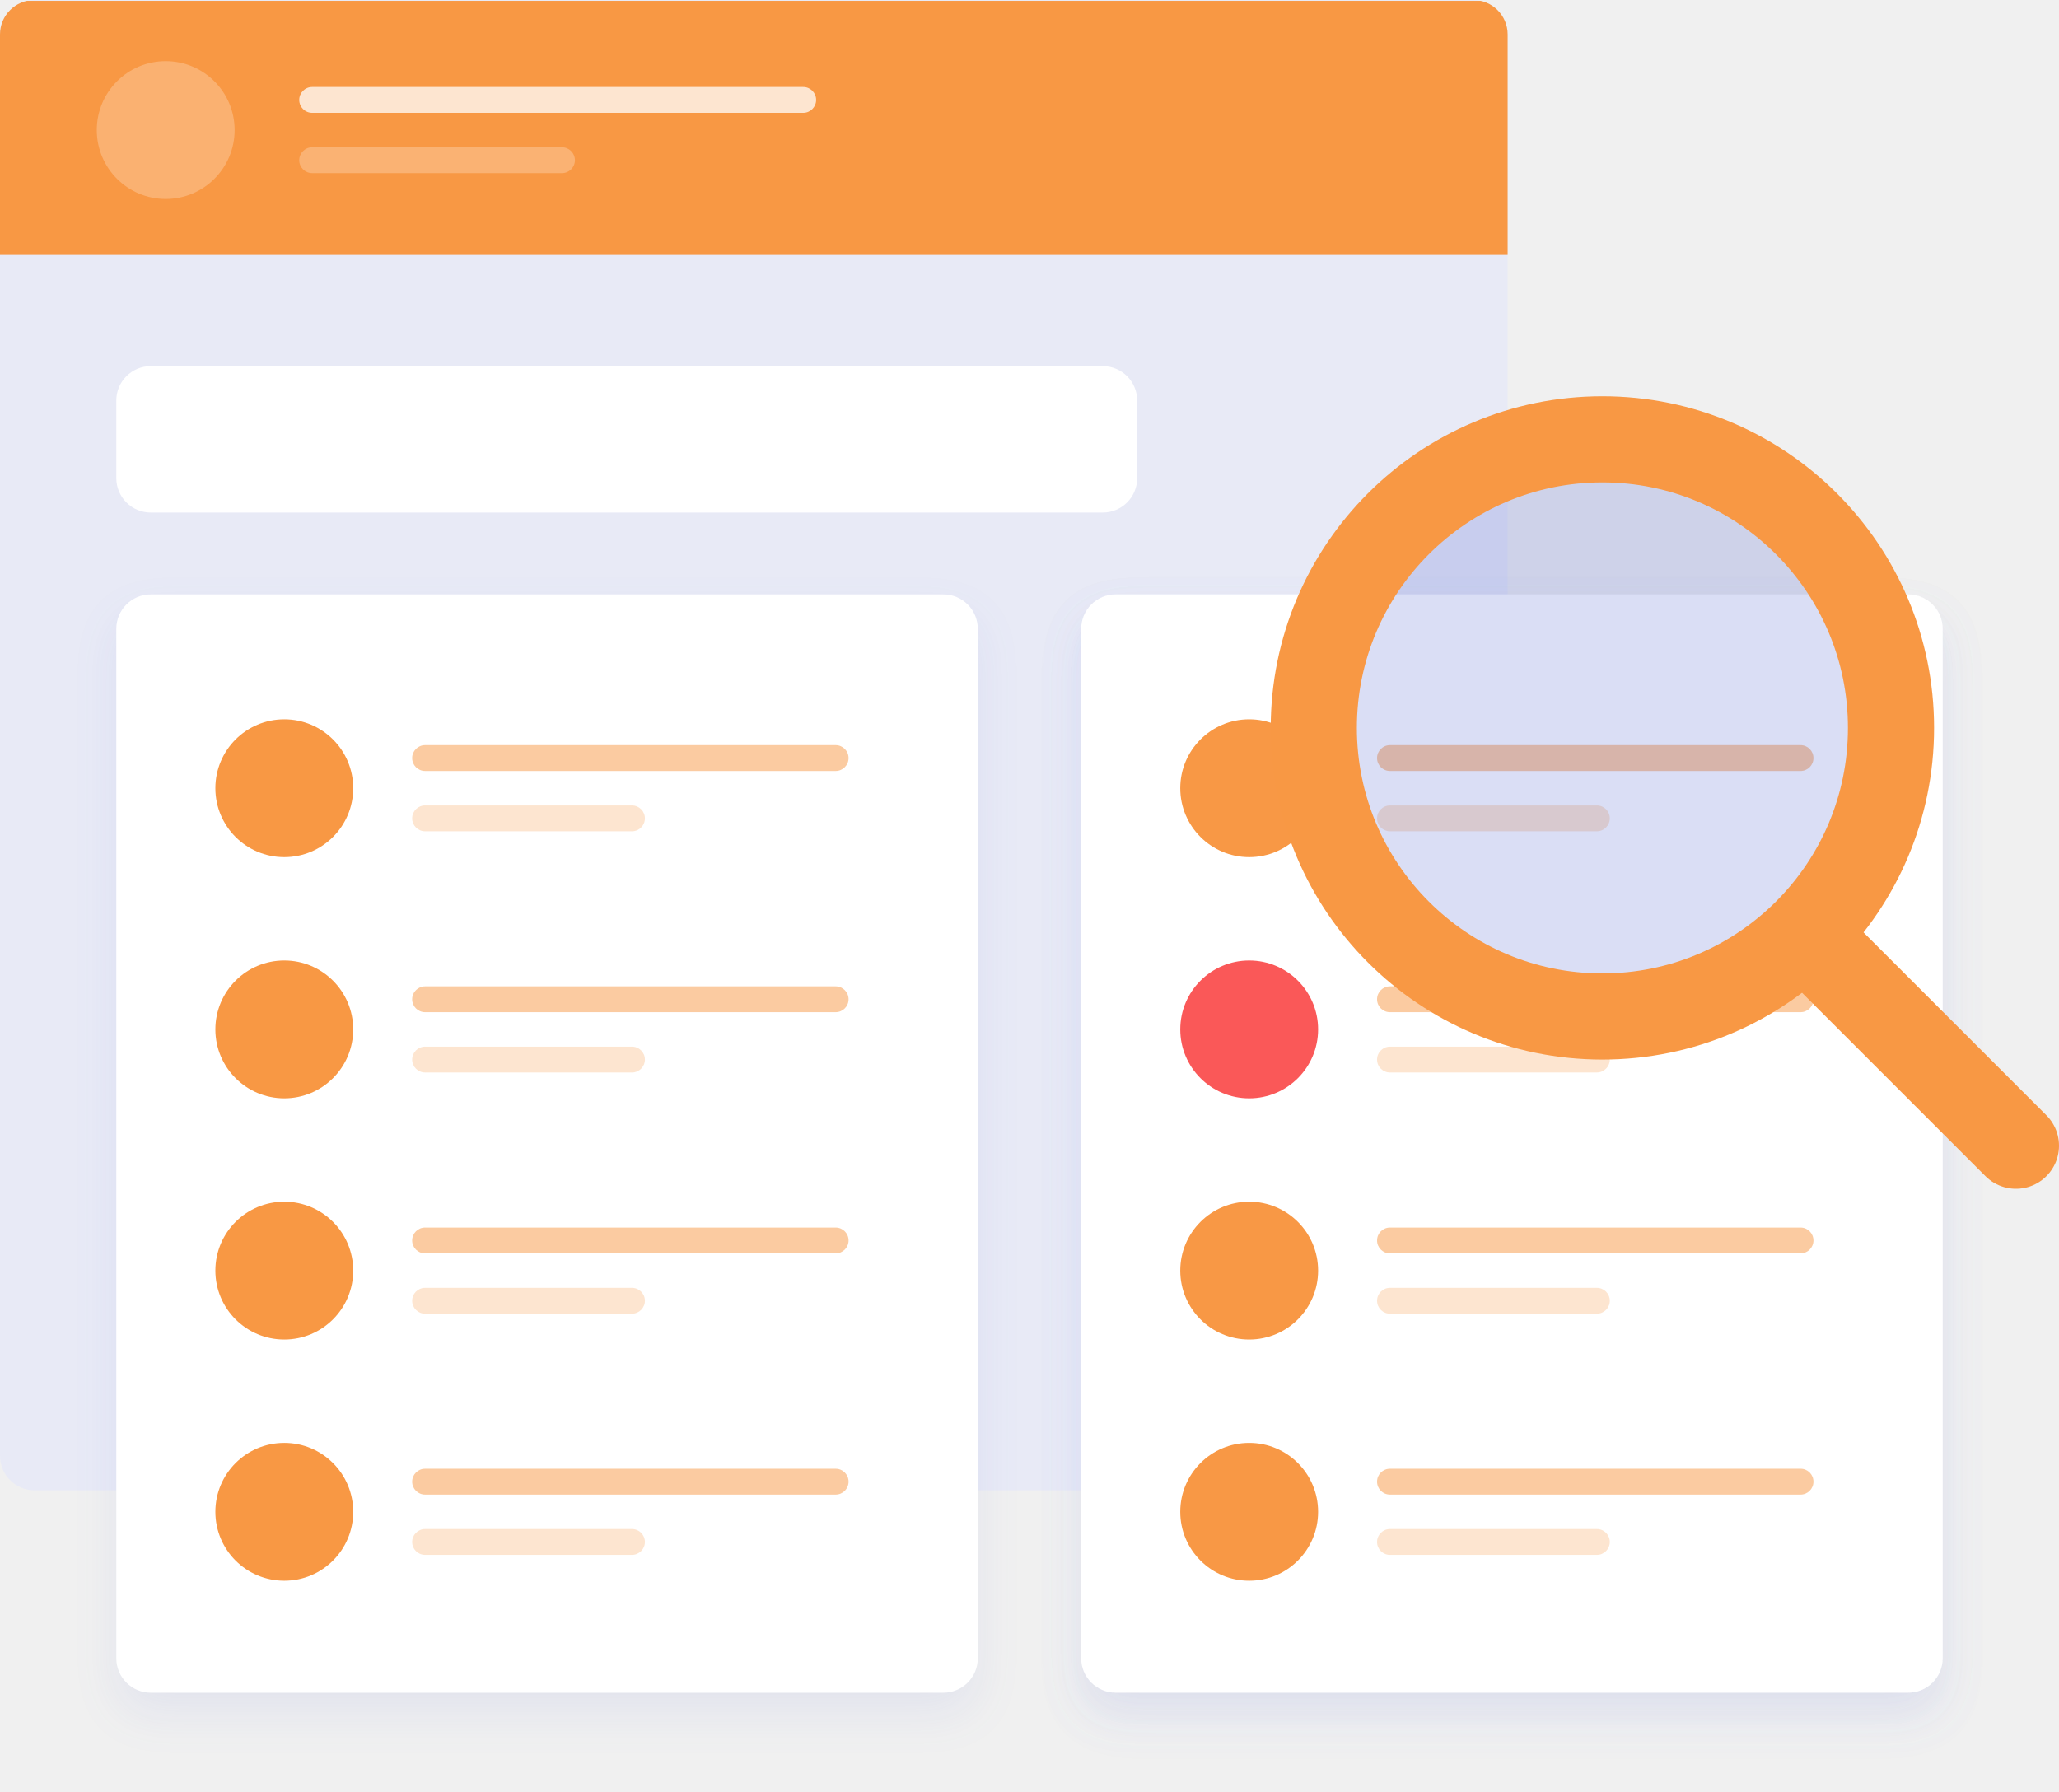
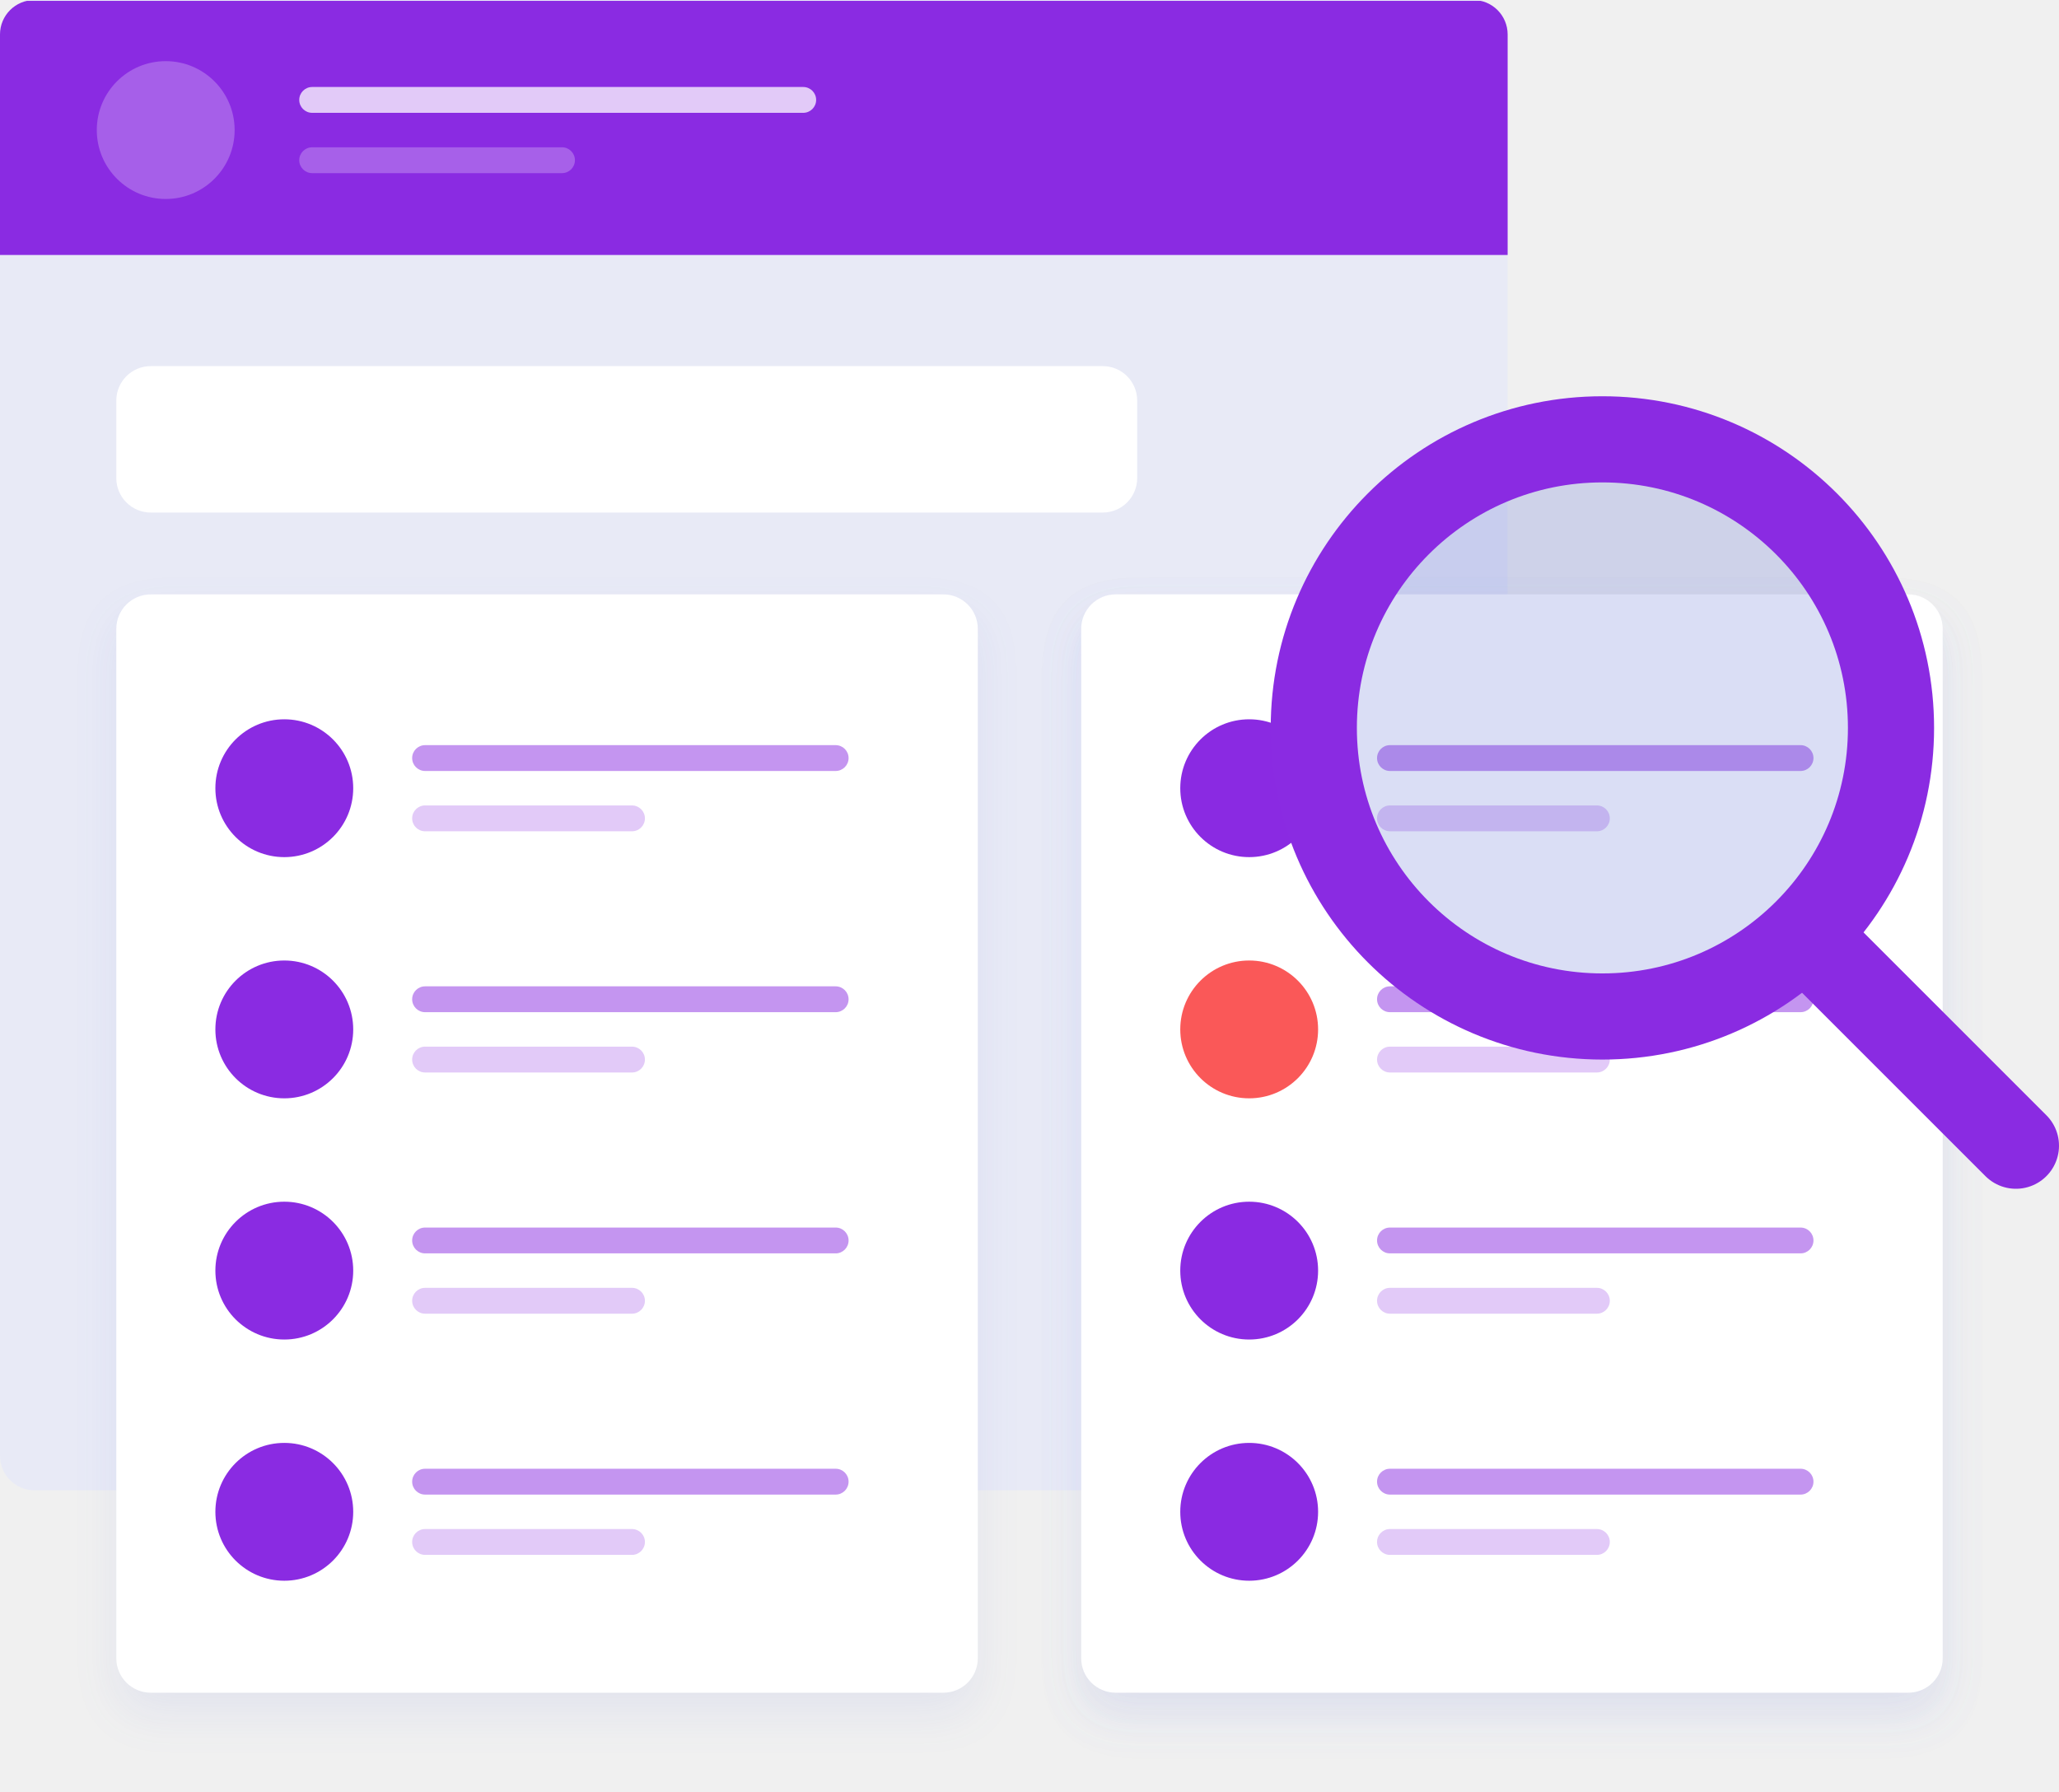
<svg xmlns="http://www.w3.org/2000/svg" xmlns:xlink="http://www.w3.org/1999/xlink" width="478" height="416">
  <defs>
    <rect id="a" width="350" height="346" rx="8" />
    <rect id="d" width="200" height="255" rx="8" />
    <filter id="c" width="117.5%" height="113.7%" x="-8.8%" y="-4.9%" filterUnits="objectBoundingBox">
      <feOffset dy="5" in="SourceAlpha" result="shadowOffsetOuter1" />
      <feGaussianBlur in="shadowOffsetOuter1" result="shadowBlurOuter1" stdDeviation="5" />
      <feColorMatrix in="shadowBlurOuter1" values="0 0 0 0 0.285 0 0 0 0 0.364 0 0 0 0 0.811 0 0 0 0.083 0" />
    </filter>
    <filter id="e" width="139.5%" height="131%" x="-19.8%" y="-13.5%" filterUnits="objectBoundingBox">
      <feOffset dy="5" in="SourceAlpha" result="shadowOffsetOuter1" />
      <feGaussianBlur in="shadowOffsetOuter1" result="shadowBlurOuter1" stdDeviation="5" />
      <feColorMatrix in="shadowBlurOuter1" result="shadowMatrixOuter1" values="0 0 0 0 0.285 0 0 0 0 0.364 0 0 0 0 0.811 0 0 0 0.083 0" />
      <feMerge>
        <feMergeNode in="shadowMatrixOuter1" />
        <feMergeNode in="SourceGraphic" />
      </feMerge>
    </filter>
    <rect id="g" width="200" height="255" rx="8" />
    <filter id="f" width="117.5%" height="113.7%" x="-8.8%" y="-4.9%" filterUnits="objectBoundingBox">
      <feOffset dy="5" in="SourceAlpha" result="shadowOffsetOuter1" />
      <feGaussianBlur in="shadowOffsetOuter1" result="shadowBlurOuter1" stdDeviation="5" />
      <feColorMatrix in="shadowBlurOuter1" values="0 0 0 0 0.285 0 0 0 0 0.364 0 0 0 0 0.811 0 0 0 0.083 0" />
    </filter>
  </defs>
  <g fill="none" fill-rule="evenodd">
    <mask id="b" fill="#fff">
      <use xlink:href="#a" />
    </mask>
    <use fill="#E8EAF6" fill-rule="nonzero" xlink:href="#a" />
    <g mask="url(#b)">
-       <path fill="#f89844" d="M-3.53.197h547v59h-547z" />
+       <path fill="#8a2be2" d="M-3.53.197h547v59h-547z" />
      <g transform="translate(22.47 14.197)" fill="#FFF">
        <circle cx="16" cy="16" r="16" opacity=".245" />
        <g transform="translate(47 6)">
          <rect width="120" height="6" opacity=".75" rx="3" />
          <rect width="64" height="6" y="14" opacity=".25" rx="3" />
        </g>
      </g>
    </g>
    <g transform="translate(27 138)">
      <use fill="#000" filter="url(#c)" xlink:href="#d" />
      <use fill="#FFF" xlink:href="#d" />
      <g transform="translate(23 29)">
-         <rect width="101.317" height="6" x="45.683" y="6" fill="#f89844" opacity=".5" rx="3" />
-         <circle cx="16" cy="16" r="16" fill="#f89844" />
-         <rect width="54.036" height="6" x="45.683" y="20" fill="#f89844" opacity=".25" rx="3" />
+         <rect width="101.317" height="6" x="45.683" y="6" fill="#8a2be2" opacity=".5" rx="3" />
+         <circle cx="16" cy="16" r="16" fill="#8a2be2" />
+         <rect width="54.036" height="6" x="45.683" y="20" fill="#8a2be2" opacity=".25" rx="3" />
        <g transform="translate(0 56)">
-           <circle cx="16" cy="16" r="16" fill="#f89844" />
-           <rect width="101.317" height="6" x="45.683" y="6" fill="#f89844" opacity=".5" rx="3" />
-           <rect width="54.036" height="6" x="45.683" y="20" fill="#f89844" opacity=".25" rx="3" />
+           <circle cx="16" cy="16" r="16" fill="#8a2be2" />
+           <rect width="101.317" height="6" x="45.683" y="6" fill="#8a2be2" opacity=".5" rx="3" />
+           <rect width="54.036" height="6" x="45.683" y="20" fill="#8a2be2" opacity=".25" rx="3" />
        </g>
        <g transform="translate(0 112)">
-           <circle cx="16" cy="16" r="16" fill="#f89844" />
-           <rect width="101.317" height="6" x="45.683" y="6" fill="#f89844" opacity=".5" rx="3" />
-           <rect width="54.036" height="6" x="45.683" y="20" fill="#f89844" opacity=".25" rx="3" />
+           <circle cx="16" cy="16" r="16" fill="#8a2be2" />
+           <rect width="101.317" height="6" x="45.683" y="6" fill="#8a2be2" opacity=".5" rx="3" />
+           <rect width="54.036" height="6" x="45.683" y="20" fill="#8a2be2" opacity=".25" rx="3" />
        </g>
        <g transform="translate(0 168)">
-           <circle cx="16" cy="16" r="16" fill="#f89844" />
-           <rect width="101.317" height="6" x="45.683" y="6" fill="#f89844" opacity=".5" rx="3" />
-           <rect width="54.036" height="6" x="45.683" y="20" fill="#f89844" opacity=".25" rx="3" />
+           <circle cx="16" cy="16" r="16" fill="#8a2be2" />
+           <rect width="101.317" height="6" x="45.683" y="6" fill="#8a2be2" opacity=".5" rx="3" />
+           <rect width="54.036" height="6" x="45.683" y="20" fill="#8a2be2" opacity=".25" rx="3" />
        </g>
      </g>
    </g>
    <g filter="url(#e)" transform="translate(251 138)">
      <use fill="#000" filter="url(#f)" xlink:href="#g" />
      <use fill="#FFF" xlink:href="#g" />
      <g transform="translate(23 29)">
-         <rect width="101.317" height="6" x="45.683" y="6" fill="#f89844" opacity=".5" rx="3" />
-         <circle cx="16" cy="16" r="16" fill="#f89844" />
-         <rect width="54.036" height="6" x="45.683" y="20" fill="#f89844" opacity=".25" rx="3" />
+         <rect width="101.317" height="6" x="45.683" y="6" fill="#8a2be2" opacity=".5" rx="3" />
+         <circle cx="16" cy="16" r="16" fill="#8a2be2" />
+         <rect width="54.036" height="6" x="45.683" y="20" fill="#8a2be2" opacity=".25" rx="3" />
        <g transform="translate(0 56)">
          <circle cx="16" cy="16" r="16" fill="#FA5959" />
-           <rect width="101.317" height="6" x="45.683" y="6" fill="#f89844" opacity=".5" rx="3" />
-           <rect width="54.036" height="6" x="45.683" y="20" fill="#f89844" opacity=".25" rx="3" />
+           <rect width="101.317" height="6" x="45.683" y="6" fill="#8a2be2" opacity=".5" rx="3" />
+           <rect width="54.036" height="6" x="45.683" y="20" fill="#8a2be2" opacity=".25" rx="3" />
        </g>
        <g transform="translate(0 112)">
-           <circle cx="16" cy="16" r="16" fill="#f89844" />
-           <rect width="101.317" height="6" x="45.683" y="6" fill="#f89844" opacity=".5" rx="3" />
-           <rect width="54.036" height="6" x="45.683" y="20" fill="#f89844" opacity=".25" rx="3" />
+           <circle cx="16" cy="16" r="16" fill="#8a2be2" />
+           <rect width="101.317" height="6" x="45.683" y="6" fill="#8a2be2" opacity=".5" rx="3" />
+           <rect width="54.036" height="6" x="45.683" y="20" fill="#8a2be2" opacity=".25" rx="3" />
        </g>
        <g transform="translate(0 168)">
-           <circle cx="16" cy="16" r="16" fill="#f89844" />
-           <rect width="101.317" height="6" x="45.683" y="6" fill="#f89844" opacity=".5" rx="3" />
-           <rect width="54.036" height="6" x="45.683" y="20" fill="#f89844" opacity=".25" rx="3" />
+           <circle cx="16" cy="16" r="16" fill="#8a2be2" />
+           <rect width="101.317" height="6" x="45.683" y="6" fill="#8a2be2" opacity=".5" rx="3" />
+           <rect width="54.036" height="6" x="45.683" y="20" fill="#8a2be2" opacity=".25" rx="3" />
        </g>
      </g>
    </g>
    <rect width="237" height="34" x="27" y="85" fill="#FFF" rx="8" />
-     <g stroke="#f89844" stroke-width="20" transform="translate(305 102)">
+     <g stroke="#8a2be2" stroke-width="20" transform="translate(305 102)">
      <circle cx="67" cy="67" r="67" fill="#495DCF" fill-opacity=".2" />
      <path stroke-linecap="round" stroke-linejoin="round" d="M114 115l49 49" />
    </g>
  </g>
</svg>
